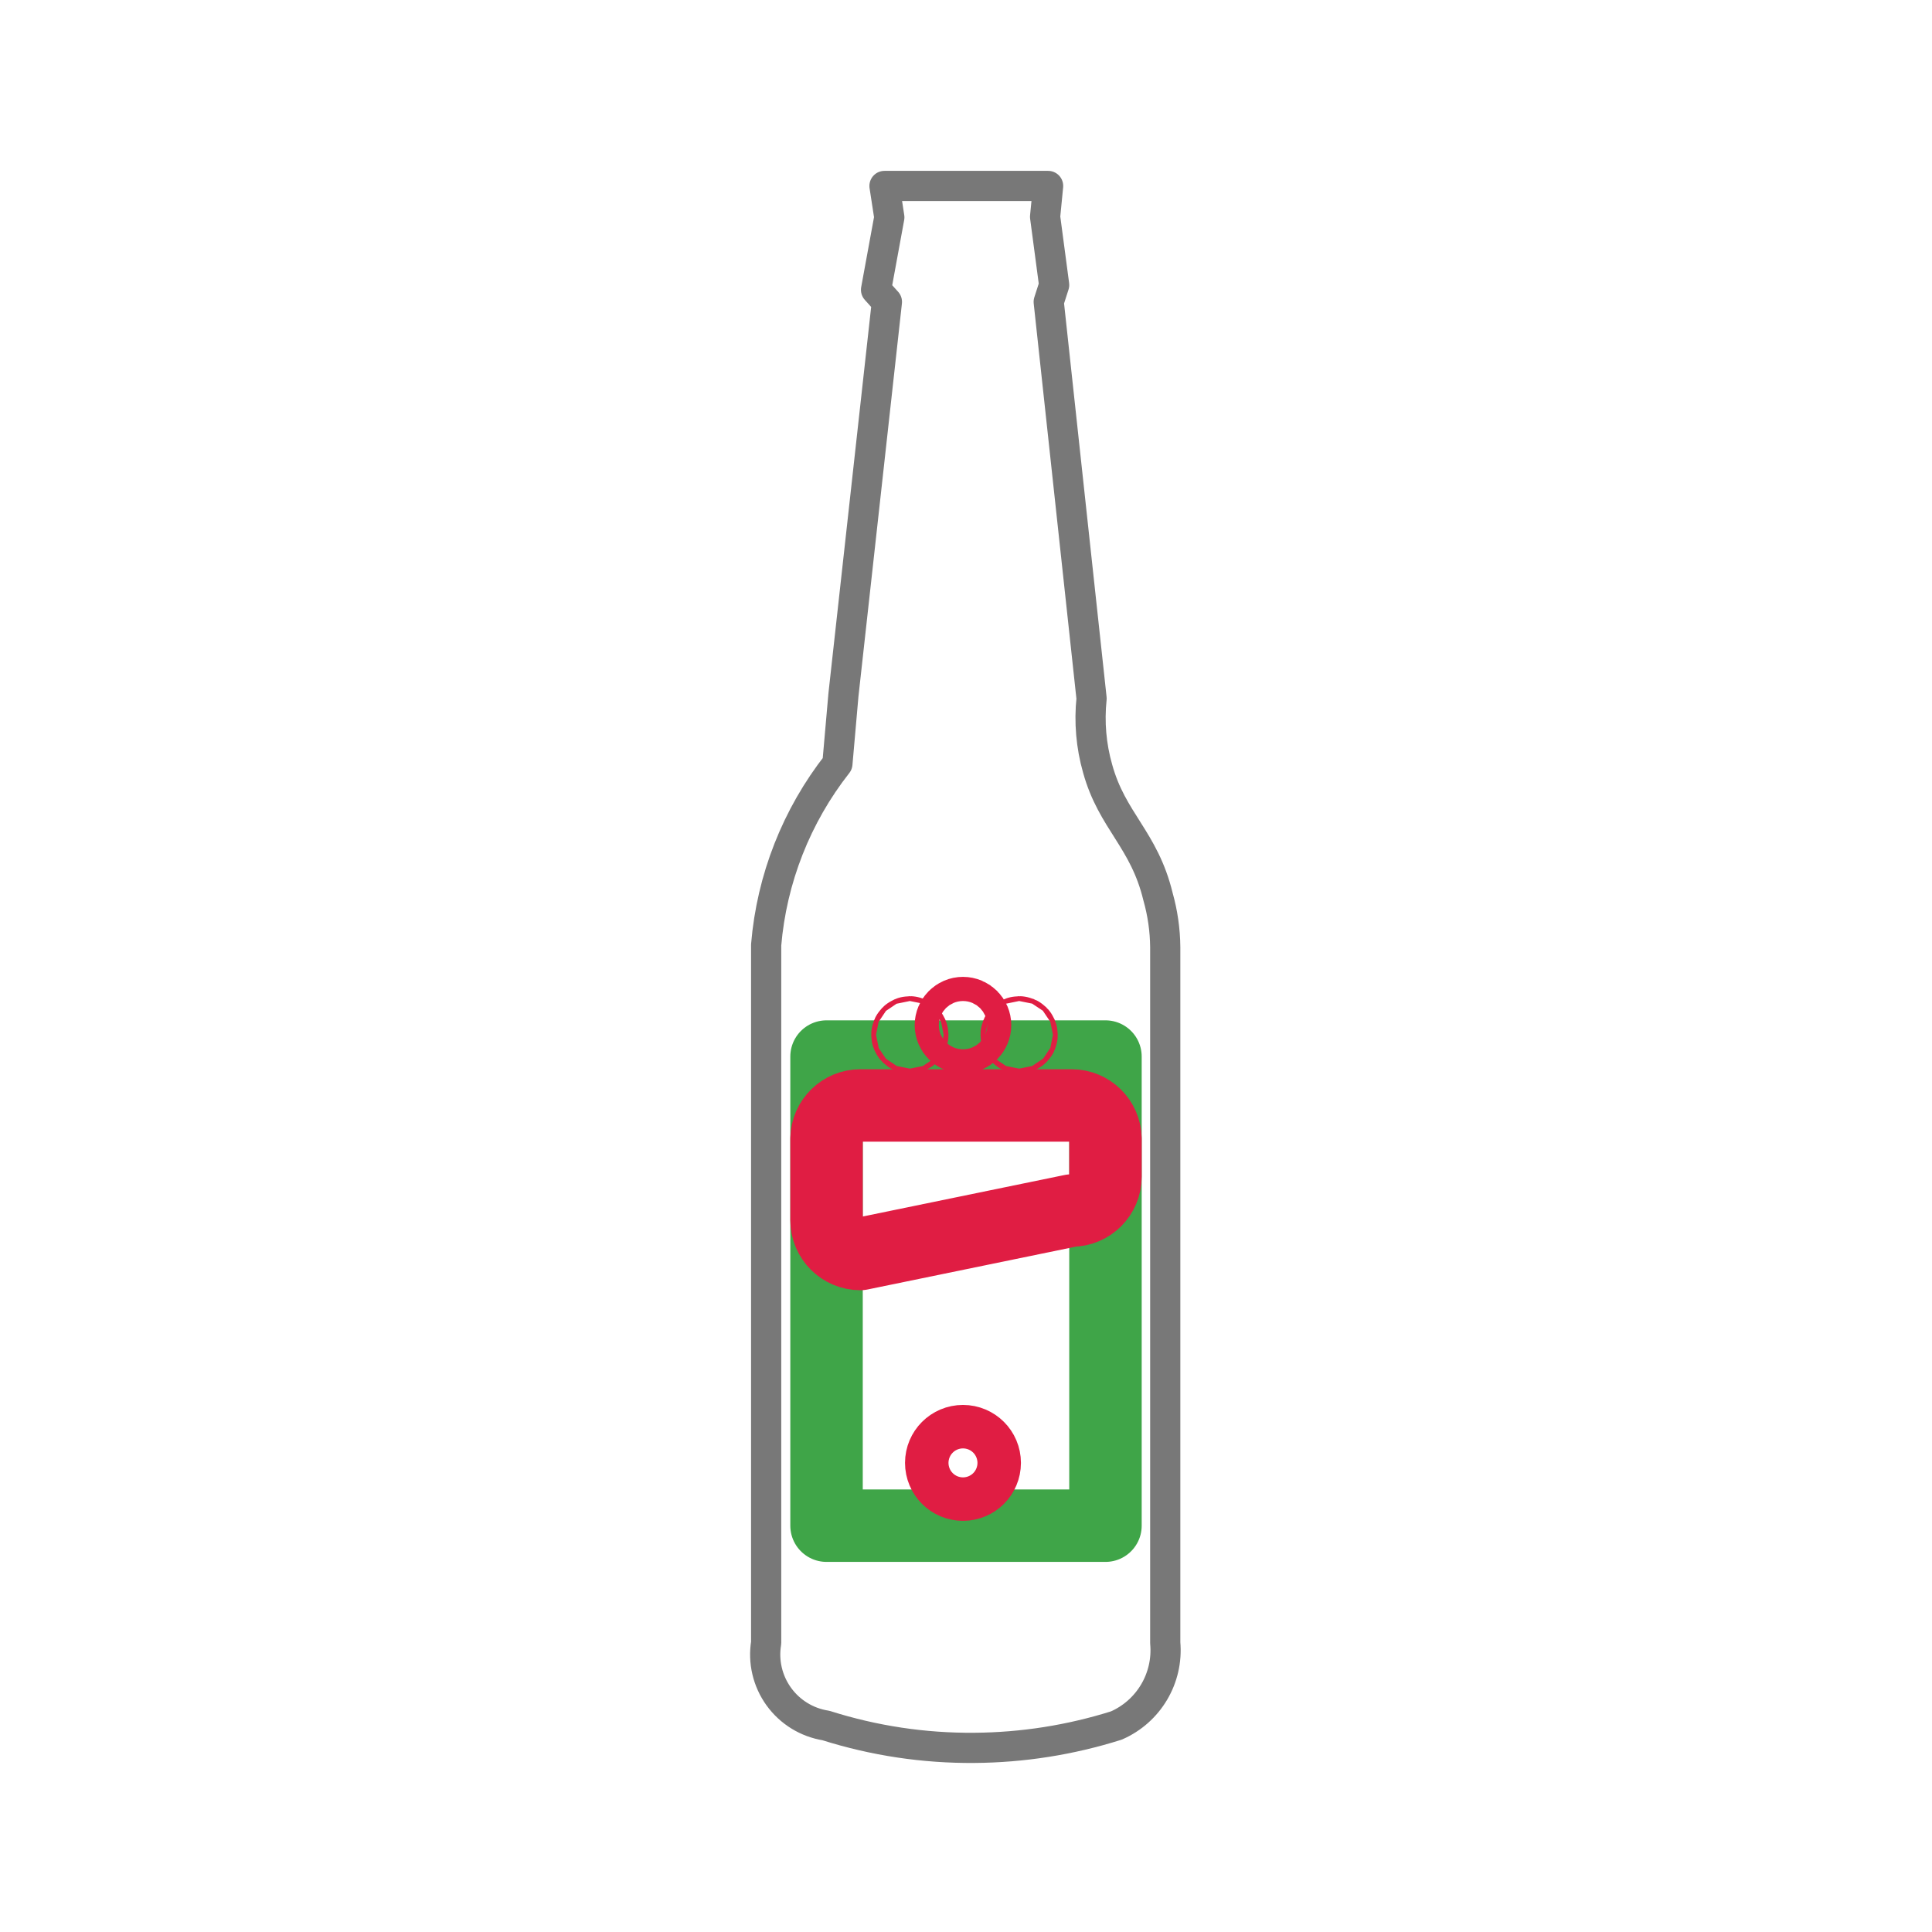
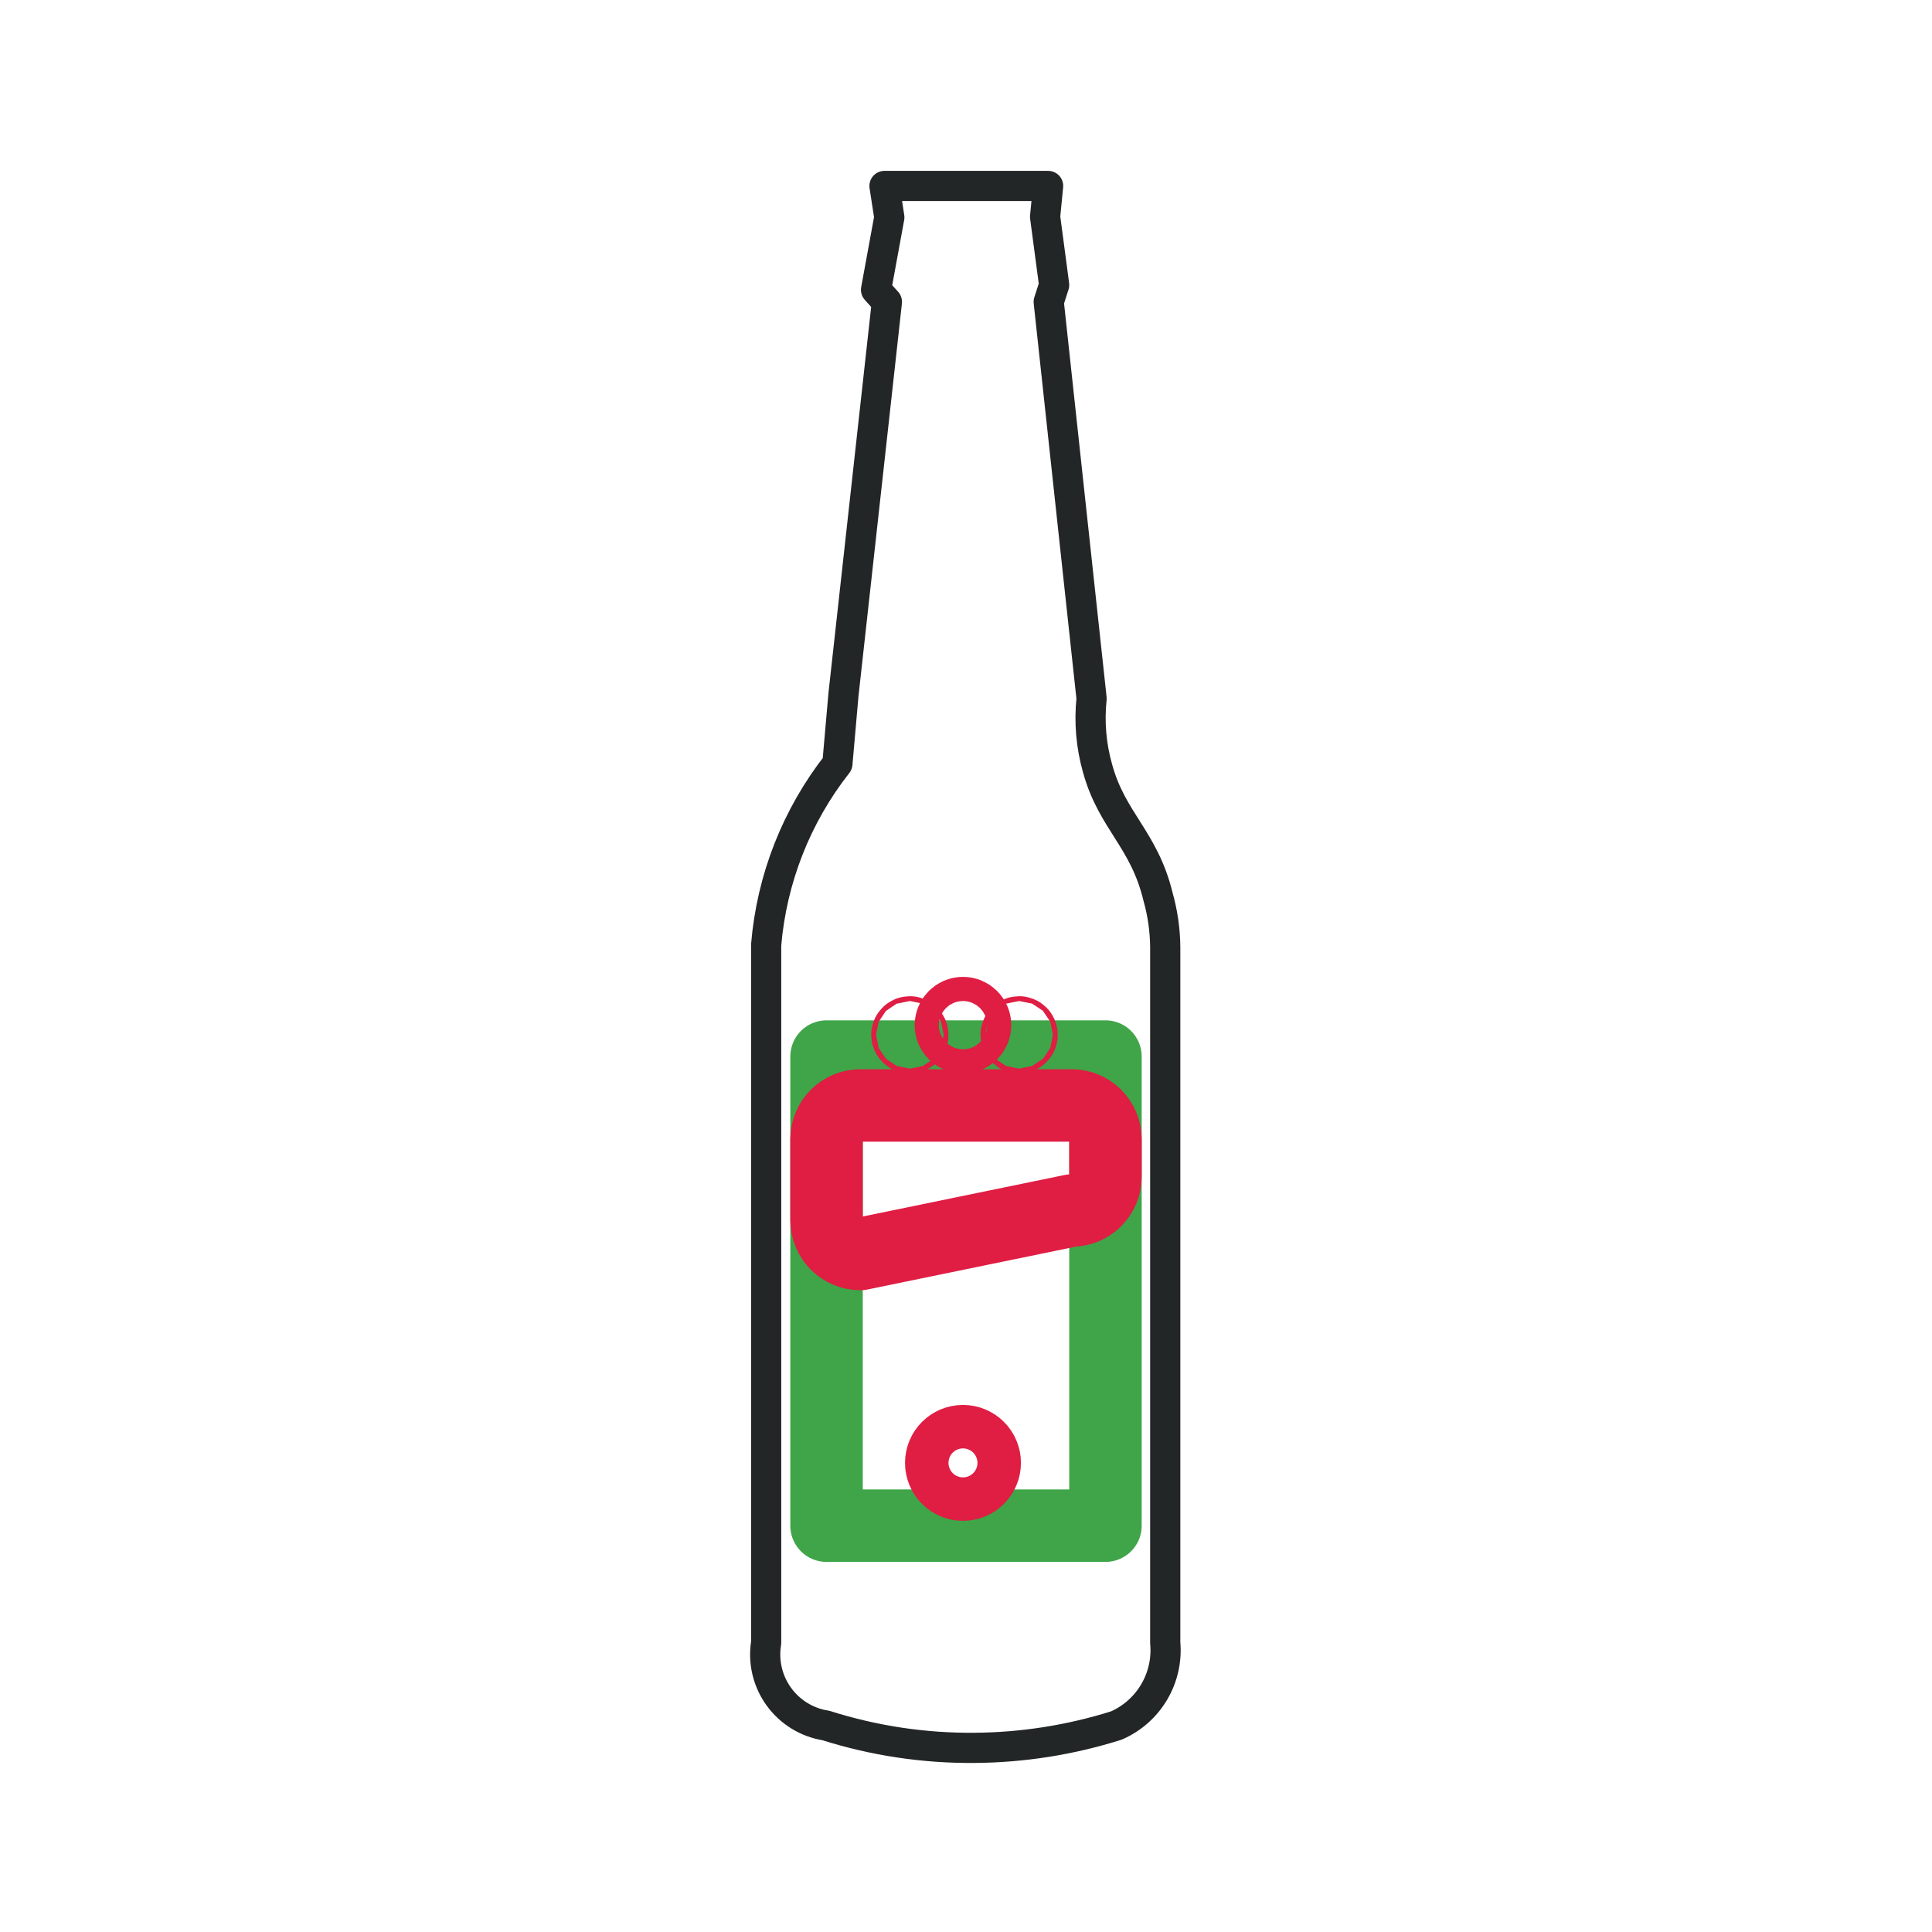
<svg xmlns="http://www.w3.org/2000/svg" viewBox="0 0 32 32">
  <g fill="none" stroke-linecap="round" stroke-linejoin="round">
-     <path d="M12.69,27.21V15.65a5.62,5.62,0,0,1,1.18-3l.1-1.14L14.69,5l-.18-.2.22-1.2-.08-.52,2.71,0-.05.51.15,1.13L17.37,5l.71,6.57a3.06,3.06,0,0,0,.1,1.16c.24.87.77,1.17,1,2.12a3.18,3.18,0,0,1,.12.84V27.21a1.36,1.36,0,0,1-.81,1.37,8,8,0,0,1-2.35.37,7.91,7.91,0,0,1-2.46-.37A1.19,1.19,0,0,1,12.69,27.21Z" stroke="#787878" stroke-width="0.5" />
+     <path d="M12.69,27.21V15.65a5.62,5.62,0,0,1,1.18-3l.1-1.14L14.69,5l-.18-.2.22-1.2-.08-.52,2.71,0-.05.51.15,1.13L17.37,5l.71,6.57a3.06,3.06,0,0,0,.1,1.16c.24.87.77,1.17,1,2.12a3.18,3.18,0,0,1,.12.84V27.21a1.36,1.36,0,0,1-.81,1.37,8,8,0,0,1-2.35.37,7.91,7.91,0,0,1-2.46-.37A1.19,1.19,0,0,1,12.69,27.21Z" stroke="#232626" stroke-width="0.5" />
    <rect x="13.69" y="17.5" width="4.62" height="7.77" stroke="#3fa548" stroke-width="1.2" />
    <g stroke="#E01D43" stroke-width="1.2">
      <circle cx="16.88" cy="17.14" r="0.04" />
      <circle cx="15.07" cy="17.14" r="0.04" />
      <path d="M17.75,20.05l-3.5.72a.56.56,0,0,1-.56-.56V18.86a.56.56,0,0,1,.56-.55h3.5a.56.56,0,0,1,.56.55v.63A.56.56,0,0,1,17.75,20.05Z" />
      <circle cx="15.95" cy="24.23" r="0.36" />
      <circle cx="15.95" cy="16.98" r="0.2" />
    </g>
  </g>
</svg>
